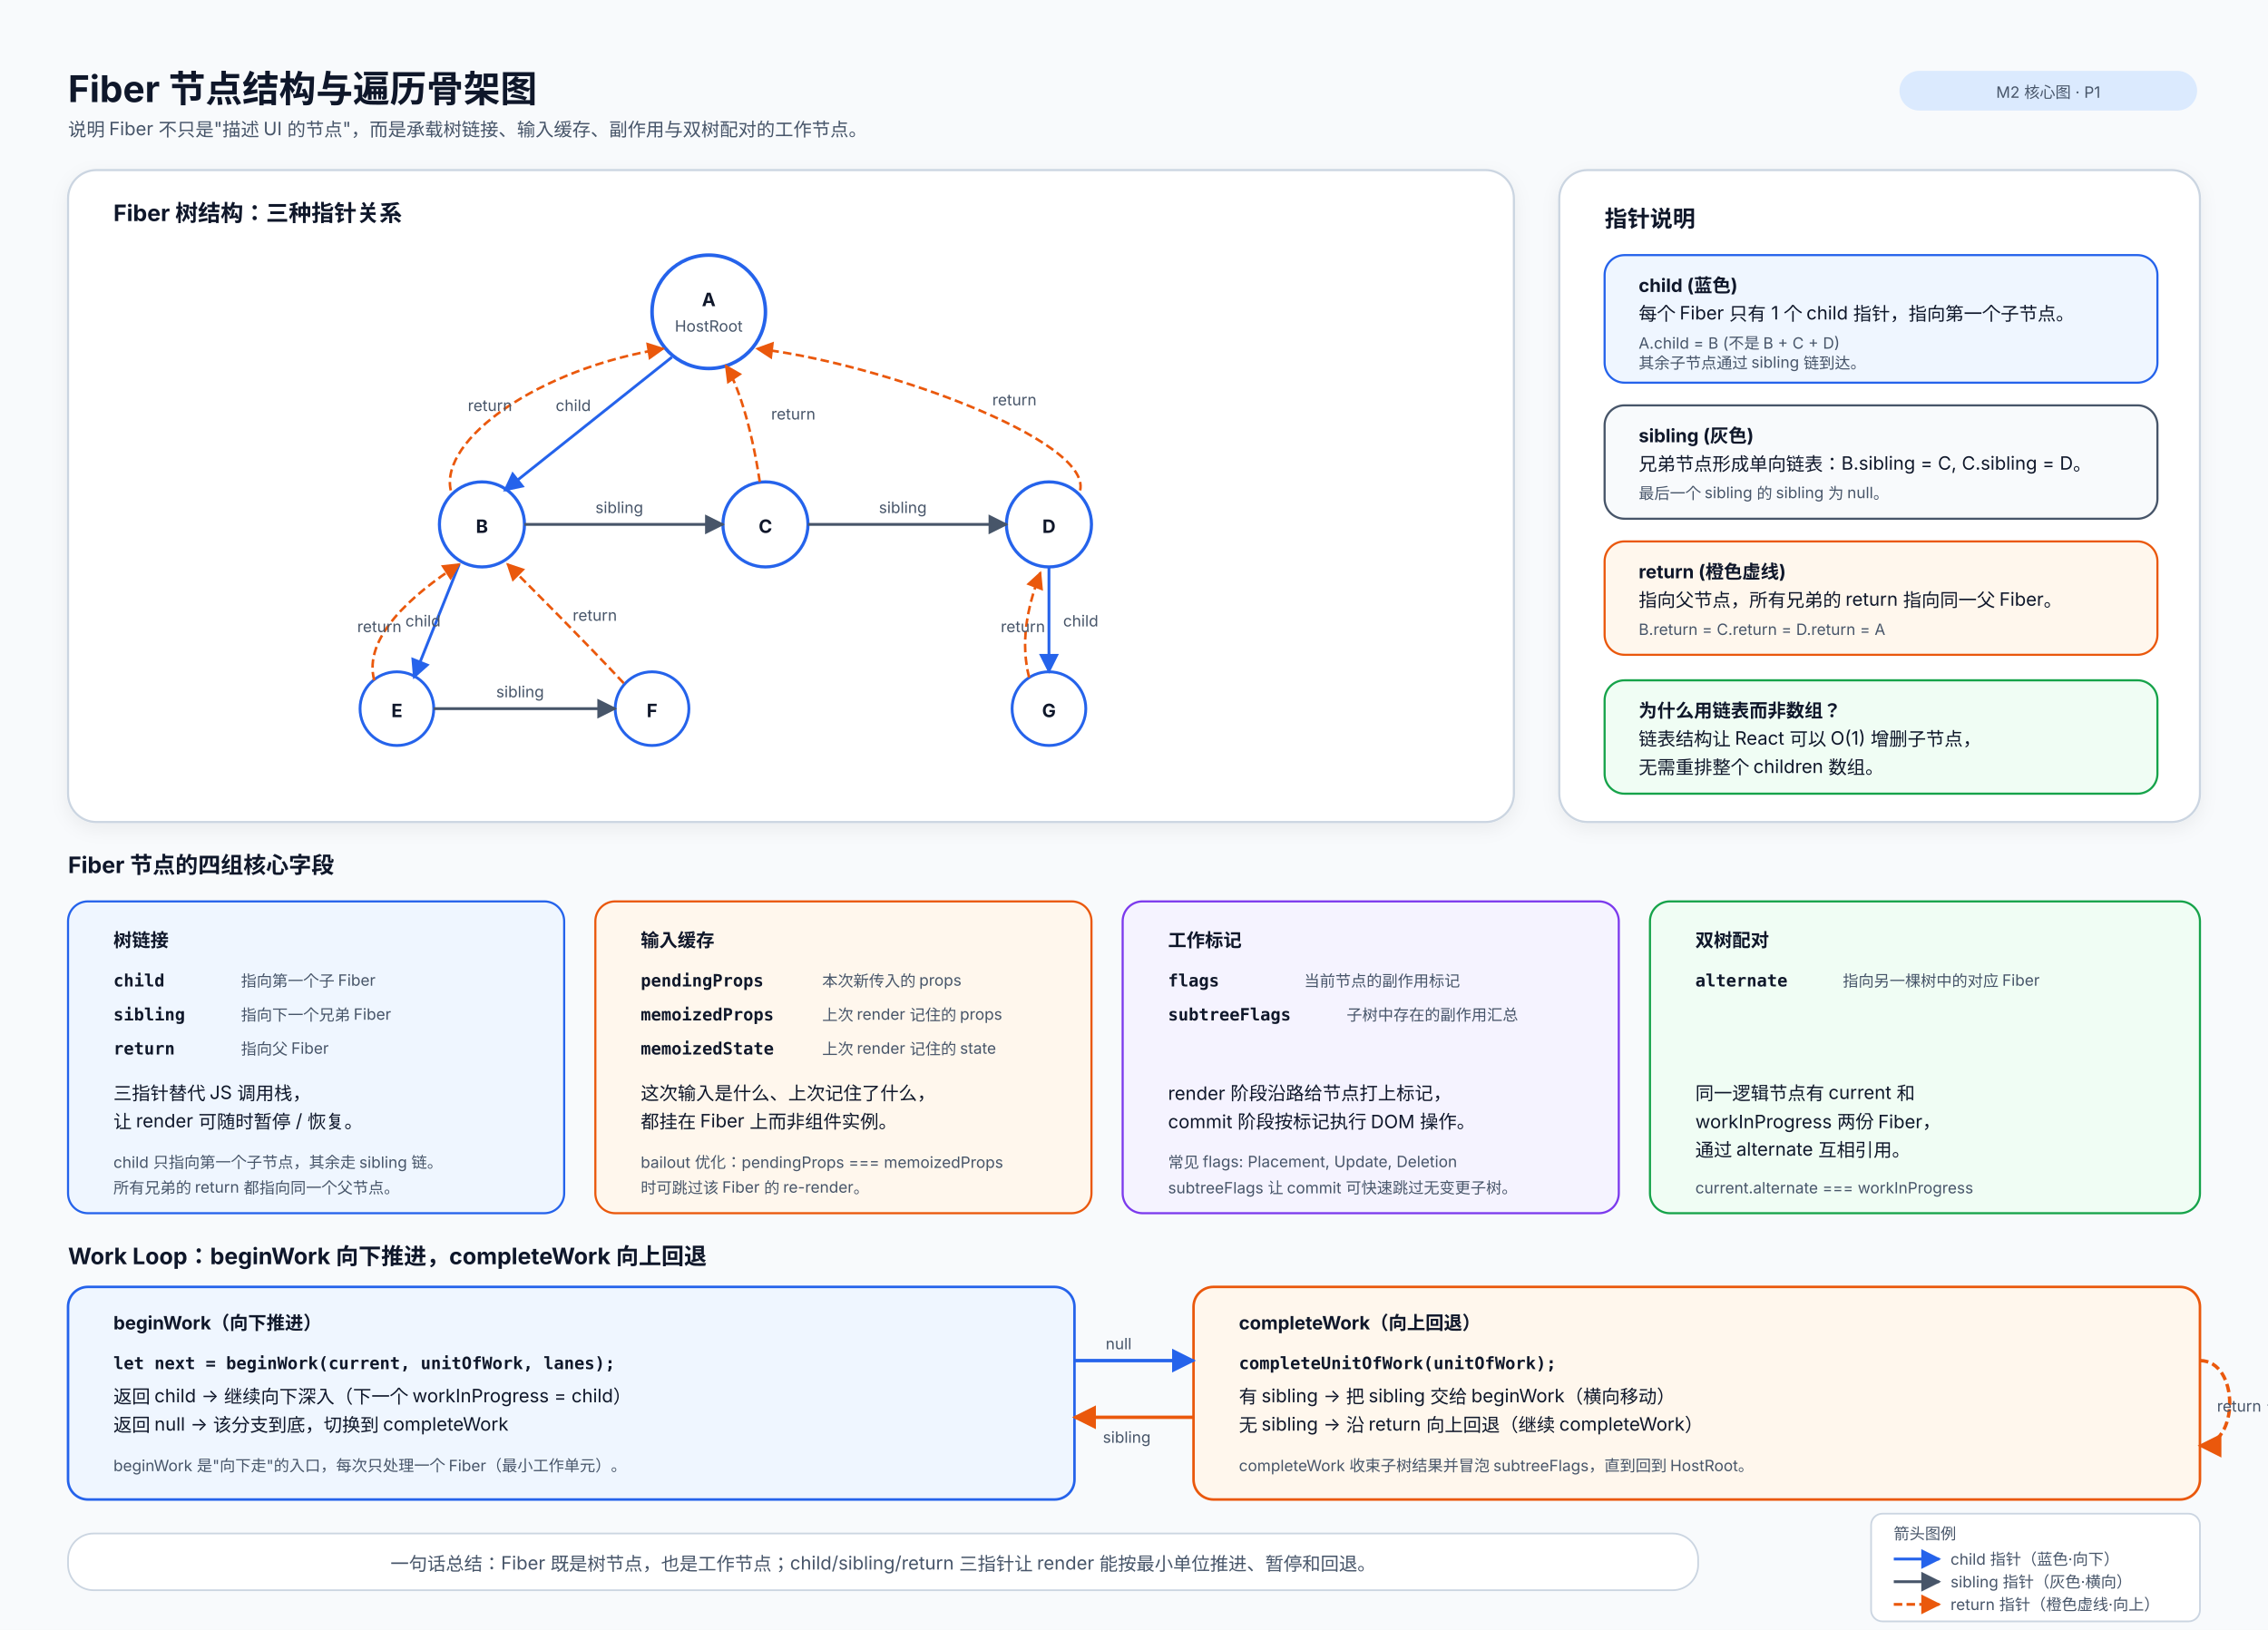
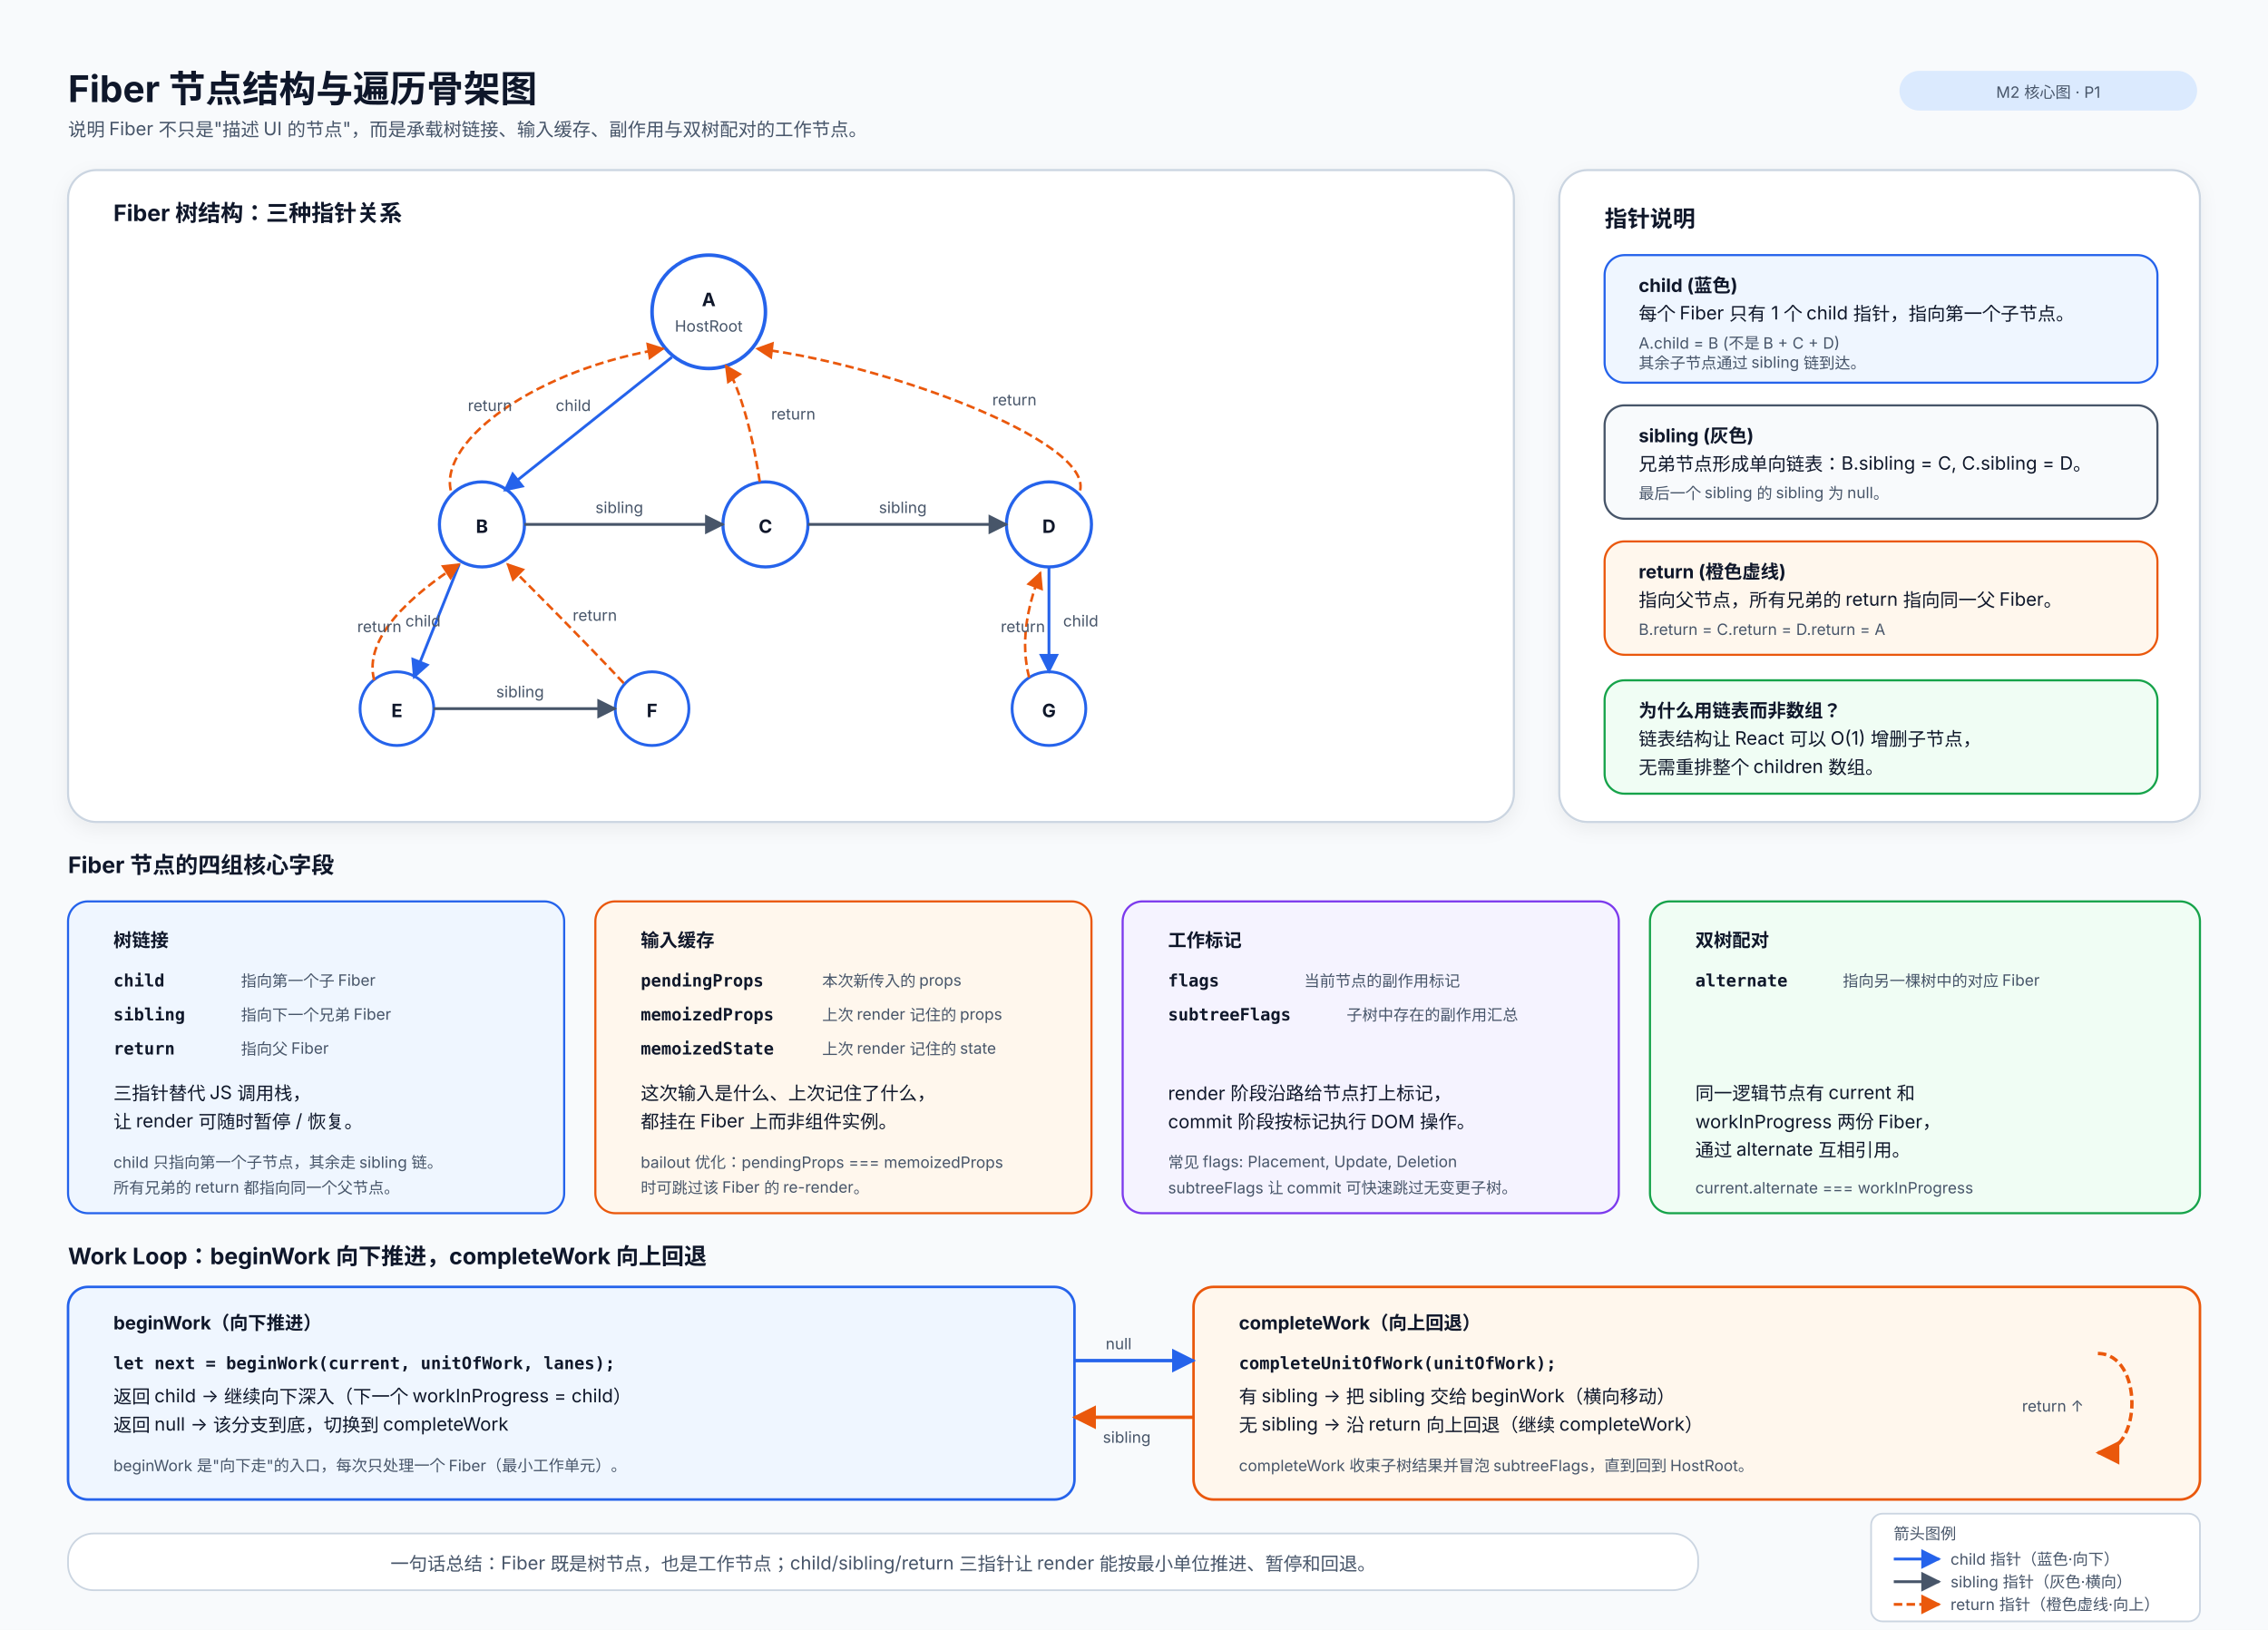
<svg xmlns="http://www.w3.org/2000/svg" width="1600" height="1150" viewBox="0 0 1600 1150">
  <defs>
    <style>
      .title   { font: 700 26px 'Inter','Noto Sans SC','PingFang SC','Microsoft YaHei',sans-serif; fill: #0f172a; }
      .sub     { font: 400 13px 'Inter','Noto Sans SC','PingFang SC','Microsoft YaHei',sans-serif; fill: #475569; }
      .heading { font: 700 16px 'Inter','Noto Sans SC','PingFang SC','Microsoft YaHei',sans-serif; fill: #0f172a; }
      .label   { font: 700 13px 'Inter','Noto Sans SC','PingFang SC','Microsoft YaHei',sans-serif; fill: #0f172a; }
      .body    { font: 400 13px 'Inter','Noto Sans SC','PingFang SC','Microsoft YaHei',sans-serif; fill: #0f172a; }
      .hint    { font: 400 11px 'Inter','Noto Sans SC','PingFang SC','Microsoft YaHei',sans-serif; fill: #475569; }
      .mono    { font: 600 12px 'JetBrains Mono','Fira Code','SFMono-Regular',monospace; fill: #0f172a; }
      .shadow  { filter: url(#shadow-filter); }
    </style>
    <filter id="shadow-filter" x="-4%" y="-4%" width="108%" height="108%">
      <feDropShadow dx="0" dy="4" stdDeviation="6" flood-color="rgba(15,23,42,0.06)" />
    </filter>
    <marker id="arr-blue" viewBox="0 0 10 10" refX="9" refY="5" markerWidth="7" markerHeight="7" orient="auto-start-reverse">
      <path d="M0 0L10 5L0 10z" fill="#2563eb" />
    </marker>
    <marker id="arr-orange" viewBox="0 0 10 10" refX="9" refY="5" markerWidth="7" markerHeight="7" orient="auto-start-reverse">
      <path d="M0 0L10 5L0 10z" fill="#ea580c" />
    </marker>
    <marker id="arr-slate" viewBox="0 0 10 10" refX="9" refY="5" markerWidth="7" markerHeight="7" orient="auto-start-reverse">
      <path d="M0 0L10 5L0 10z" fill="#475569" />
    </marker>
  </defs>
  <rect width="1600" height="1150" fill="#f8fafc" />
  <text x="48" y="72" class="title">Fiber 节点结构与遍历骨架图</text>
  <text x="48" y="96" class="sub">说明 Fiber 不只是"描述 UI 的节点"，而是承载树链接、输入缓存、副作用与双树配对的工作节点。</text>
  <rect x="1340" y="50" width="210" height="28" rx="14" fill="#dbeafe" />
  <text x="1445" y="69" class="hint" text-anchor="middle">M2 核心图 · P1</text>
  <rect x="48" y="120" width="1020" height="460" rx="20" fill="#ffffff" stroke="#cbd5e1" stroke-width="1.5" class="shadow" />
  <text x="80" y="156" class="heading">Fiber 树结构：三种指针关系</text>
  <circle cx="500" cy="220" r="40" fill="#ffffff" stroke="#2563eb" stroke-width="2.5" />
  <text x="500" y="216" class="label" text-anchor="middle">A</text>
  <text x="500" y="234" class="hint" text-anchor="middle">HostRoot</text>
  <circle cx="340" cy="370" r="30" fill="#ffffff" stroke="#2563eb" stroke-width="2.2" />
  <text x="340" y="376" class="label" text-anchor="middle">B</text>
  <circle cx="540" cy="370" r="30" fill="#ffffff" stroke="#2563eb" stroke-width="2.2" />
  <text x="540" y="376" class="label" text-anchor="middle">C</text>
  <circle cx="740" cy="370" r="30" fill="#ffffff" stroke="#2563eb" stroke-width="2.2" />
  <text x="740" y="376" class="label" text-anchor="middle">D</text>
  <circle cx="280" cy="500" r="26" fill="#ffffff" stroke="#2563eb" stroke-width="2" />
  <text x="280" y="506" class="label" text-anchor="middle">E</text>
  <circle cx="460" cy="500" r="26" fill="#ffffff" stroke="#2563eb" stroke-width="2" />
  <text x="460" y="506" class="label" text-anchor="middle">F</text>
  <circle cx="740" cy="500" r="26" fill="#ffffff" stroke="#2563eb" stroke-width="2" />
  <text x="740" y="506" class="label" text-anchor="middle">G</text>
  <line x1="474" y1="252" x2="356" y2="346" stroke="#2563eb" stroke-width="2" marker-end="url(#arr-blue)" />
  <text x="392" y="290" class="hint" fill="#2563eb">child</text>
  <line x1="324" y1="398" x2="292" y2="478" stroke="#2563eb" stroke-width="2" marker-end="url(#arr-blue)" />
  <text x="286" y="442" class="hint" fill="#2563eb">child</text>
  <line x1="740" y1="400" x2="740" y2="474" stroke="#2563eb" stroke-width="2" marker-end="url(#arr-blue)" />
  <text x="750" y="442" class="hint" fill="#2563eb">child</text>
  <line x1="370" y1="370" x2="510" y2="370" stroke="#475569" stroke-width="2" marker-end="url(#arr-slate)" />
  <text x="420" y="362" class="hint" fill="#475569">sibling</text>
  <line x1="570" y1="370" x2="710" y2="370" stroke="#475569" stroke-width="2" marker-end="url(#arr-slate)" />
  <text x="620" y="362" class="hint" fill="#475569">sibling</text>
  <line x1="306" y1="500" x2="434" y2="500" stroke="#475569" stroke-width="2" marker-end="url(#arr-slate)" />
  <text x="350" y="492" class="hint" fill="#475569">sibling</text>
  <path d="M 318,346 C 310,310 380,260 468,246" stroke="#ea580c" stroke-width="1.8" fill="none" stroke-dasharray="6,3" marker-end="url(#arr-orange)" />
  <text x="330" y="290" class="hint" fill="#ea580c">return</text>
  <path d="M 536,340 C 530,300 520,270 512,258" stroke="#ea580c" stroke-width="1.8" fill="none" stroke-dasharray="6,3" marker-end="url(#arr-orange)" />
  <text x="544" y="296" class="hint" fill="#ea580c">return</text>
  <path d="M 762,346 C 770,310 620,256 534,246" stroke="#ea580c" stroke-width="1.8" fill="none" stroke-dasharray="6,3" marker-end="url(#arr-orange)" />
  <text x="700" y="286" class="hint" fill="#ea580c">return</text>
  <path d="M 264,480 C 256,450 290,420 324,398" stroke="#ea580c" stroke-width="1.8" fill="none" stroke-dasharray="6,3" marker-end="url(#arr-orange)" />
  <text x="252" y="446" class="hint" fill="#ea580c">return</text>
  <path d="M 440,482 C 410,450 380,420 358,398" stroke="#ea580c" stroke-width="1.8" fill="none" stroke-dasharray="6,3" marker-end="url(#arr-orange)" />
  <text x="404" y="438" class="hint" fill="#ea580c">return</text>
  <path d="M 726,478 C 720,454 724,430 734,404" stroke="#ea580c" stroke-width="1.8" fill="none" stroke-dasharray="6,3" marker-end="url(#arr-orange)" />
  <text x="706" y="446" class="hint" fill="#ea580c">return</text>
  <rect x="1100" y="120" width="452" height="460" rx="20" fill="#ffffff" stroke="#cbd5e1" stroke-width="1.5" class="shadow" />
  <text x="1132" y="160" class="heading">指针说明</text>
  <rect x="1132" y="180" width="390" height="90" rx="14" fill="#eff6ff" stroke="#2563eb" stroke-width="1.5" />
  <text x="1156" y="206" class="label" fill="#2563eb">child (蓝色)</text>
  <text x="1156" y="226" class="body">每个 Fiber 只有 1 个 child 指针，指向第一个子节点。</text>
  <text x="1156" y="246" class="hint">A.child = B (不是 B + C + D)</text>
  <text x="1156" y="260" class="hint">其余子节点通过 sibling 链到达。</text>
  <rect x="1132" y="286" width="390" height="80" rx="14" fill="#f8fafc" stroke="#475569" stroke-width="1.5" />
  <text x="1156" y="312" class="label" fill="#475569">sibling (灰色)</text>
  <text x="1156" y="332" class="body">兄弟节点形成单向链表：B.sibling = C, C.sibling = D。</text>
  <text x="1156" y="352" class="hint">最后一个 sibling 的 sibling 为 null。</text>
  <rect x="1132" y="382" width="390" height="80" rx="14" fill="#fff7ed" stroke="#ea580c" stroke-width="1.5" />
  <text x="1156" y="408" class="label" fill="#ea580c">return (橙色虚线)</text>
  <text x="1156" y="428" class="body">指向父节点，所有兄弟的 return 指向同一父 Fiber。</text>
  <text x="1156" y="448" class="hint">B.return = C.return = D.return = A</text>
  <rect x="1132" y="480" width="390" height="80" rx="14" fill="#f0fdf4" stroke="#16a34a" stroke-width="1.5" />
  <text x="1156" y="506" class="label" fill="#16a34a">为什么用链表而非数组？</text>
  <text x="1156" y="526" class="body">链表结构让 React 可以 O(1) 增删子节点，</text>
  <text x="1156" y="546" class="body">无需重排整个 children 数组。</text>
  <text x="48" y="616" class="heading">Fiber 节点的四组核心字段</text>
  <rect x="48" y="636" width="350" height="220" rx="14" fill="#eff6ff" stroke="#2563eb" stroke-width="1.5" />
  <text x="80" y="668" class="label" fill="#2563eb">树链接</text>
  <text x="80" y="696" class="mono">child</text>
  <text x="170" y="696" class="hint">指向第一个子 Fiber</text>
  <text x="80" y="720" class="mono">sibling</text>
  <text x="170" y="720" class="hint">指向下一个兄弟 Fiber</text>
  <text x="80" y="744" class="mono">return</text>
  <text x="170" y="744" class="hint">指向父 Fiber</text>
  <text x="80" y="776" class="body">三指针替代 JS 调用栈，</text>
  <text x="80" y="796" class="body">让 render 可随时暂停 / 恢复。</text>
  <text x="80" y="824" class="hint">child 只指向第一个子节点，其余走 sibling 链。</text>
  <text x="80" y="842" class="hint">所有兄弟的 return 都指向同一个父节点。</text>
  <rect x="420" y="636" width="350" height="220" rx="14" fill="#fff7ed" stroke="#ea580c" stroke-width="1.5" />
  <text x="452" y="668" class="label" fill="#ea580c">输入缓存</text>
  <text x="452" y="696" class="mono">pendingProps</text>
  <text x="580" y="696" class="hint">本次新传入的 props</text>
  <text x="452" y="720" class="mono">memoizedProps</text>
  <text x="580" y="720" class="hint">上次 render 记住的 props</text>
  <text x="452" y="744" class="mono">memoizedState</text>
  <text x="580" y="744" class="hint">上次 render 记住的 state</text>
  <text x="452" y="776" class="body">这次输入是什么、上次记住了什么，</text>
  <text x="452" y="796" class="body">都挂在 Fiber 上而非组件实例。</text>
  <text x="452" y="824" class="hint">bailout 优化：pendingProps === memoizedProps</text>
  <text x="452" y="842" class="hint">时可跳过该 Fiber 的 re-render。</text>
  <rect x="792" y="636" width="350" height="220" rx="14" fill="#f5f3ff" stroke="#7c3aed" stroke-width="1.5" />
  <text x="824" y="668" class="label" fill="#7c3aed">工作标记</text>
  <text x="824" y="696" class="mono">flags</text>
  <text x="920" y="696" class="hint">当前节点的副作用标记</text>
  <text x="824" y="720" class="mono">subtreeFlags</text>
  <text x="950" y="720" class="hint">子树中存在的副作用汇总</text>
  <text x="824" y="776" class="body">render 阶段沿路给节点打上标记，</text>
  <text x="824" y="796" class="body">commit 阶段按标记执行 DOM 操作。</text>
  <text x="824" y="824" class="hint">常见 flags: Placement, Update, Deletion</text>
  <text x="824" y="842" class="hint">subtreeFlags 让 commit 可快速跳过无变更子树。</text>
  <rect x="1164" y="636" width="388" height="220" rx="14" fill="#f0fdf4" stroke="#16a34a" stroke-width="1.5" />
  <text x="1196" y="668" class="label" fill="#16a34a">双树配对</text>
  <text x="1196" y="696" class="mono">alternate</text>
  <text x="1300" y="696" class="hint">指向另一棵树中的对应 Fiber</text>
  <text x="1196" y="776" class="body">同一逻辑节点有 current 和</text>
  <text x="1196" y="796" class="body">workInProgress 两份 Fiber，</text>
  <text x="1196" y="816" class="body">通过 alternate 互相引用。</text>
  <text x="1196" y="842" class="hint">current.alternate === workInProgress</text>
  <text x="48" y="892" class="heading">Work Loop：beginWork 向下推进，completeWork 向上回退</text>
  <rect x="48" y="908" width="710" height="150" rx="14" fill="#eff6ff" stroke="#2563eb" stroke-width="1.8" />
  <text x="80" y="938" class="label" fill="#2563eb">beginWork（向下推进）</text>
  <text x="80" y="966" class="mono">let next = beginWork(current, unitOfWork, lanes);</text>
  <text x="80" y="990" class="body">返回 child → 继续向下深入（下一个 workInProgress = child）</text>
  <text x="80" y="1010" class="body">返回 null  → 该分支到底，切换到 completeWork</text>
  <text x="80" y="1038" class="hint">beginWork 是"向下走"的入口，每次只处理一个 Fiber（最小工作单元）。</text>
  <rect x="842" y="908" width="710" height="150" rx="14" fill="#fff7ed" stroke="#ea580c" stroke-width="1.8" />
  <text x="874" y="938" class="label" fill="#ea580c">completeWork（向上回退）</text>
  <text x="874" y="966" class="mono">completeUnitOfWork(unitOfWork);</text>
  <text x="874" y="990" class="body">有 sibling → 把 sibling 交给 beginWork（横向移动）</text>
  <text x="874" y="1010" class="body">无 sibling → 沿 return 向上回退（继续 completeWork）</text>
  <text x="874" y="1038" class="hint">completeWork 收束子树结果并冒泡 subtreeFlags，直到回到 HostRoot。</text>
  <path d="M 758,960 L 842,960" stroke="#2563eb" stroke-width="2.4" fill="none" marker-end="url(#arr-blue)" />
  <text x="780" y="952" class="hint">null</text>
  <path d="M 842,1000 L 758,1000" stroke="#ea580c" stroke-width="2.4" fill="none" marker-end="url(#arr-orange)" />
  <text x="778" y="1018" class="hint">sibling</text>
-   <path d="M 1552,960 C 1580,960 1580,1020 1552,1020" stroke="#ea580c" stroke-width="2.4" fill="none" stroke-dasharray="6,3" marker-end="url(#arr-orange)" />
-   <text x="1564" y="996" class="hint" fill="#ea580c">return ↑</text>
+   <path d="M 1480,955 C 1512,955 1512,1025 1480,1025" stroke="#ea580c" stroke-width="2.4" fill="none" stroke-dasharray="6,3" marker-end="url(#arr-orange)" />
+   <text x="1470" y="996" class="hint" text-anchor="end" fill="#ea580c">return ↑</text>
  <rect x="1320" y="1068" width="232" height="76" rx="8" fill="#ffffff" stroke="#cbd5e1" stroke-width="1.2" />
  <text x="1336" y="1086" class="hint" font-weight="700">箭头图例</text>
  <line x1="1336" y1="1100" x2="1368" y2="1100" stroke="#2563eb" stroke-width="2" marker-end="url(#arr-blue)" />
  <text x="1376" y="1104" class="hint">child 指针（蓝色·向下）</text>
  <line x1="1336" y1="1116" x2="1368" y2="1116" stroke="#475569" stroke-width="2" marker-end="url(#arr-slate)" />
  <text x="1376" y="1120" class="hint">sibling 指针（灰色·横向）</text>
  <line x1="1336" y1="1132" x2="1368" y2="1132" stroke="#ea580c" stroke-width="2" stroke-dasharray="6,3" marker-end="url(#arr-orange)" />
  <text x="1376" y="1136" class="hint">return 指针（橙色虚线·向上）</text>
  <rect x="48" y="1082" width="1150" height="40" rx="18" fill="#ffffff" stroke="#cbd5e1" stroke-width="1.2" />
  <text x="623" y="1108" class="sub" text-anchor="middle">一句话总结：Fiber 既是树节点，也是工作节点；child/sibling/return 三指针让 render 能按最小单位推进、暂停和回退。</text>
</svg>
